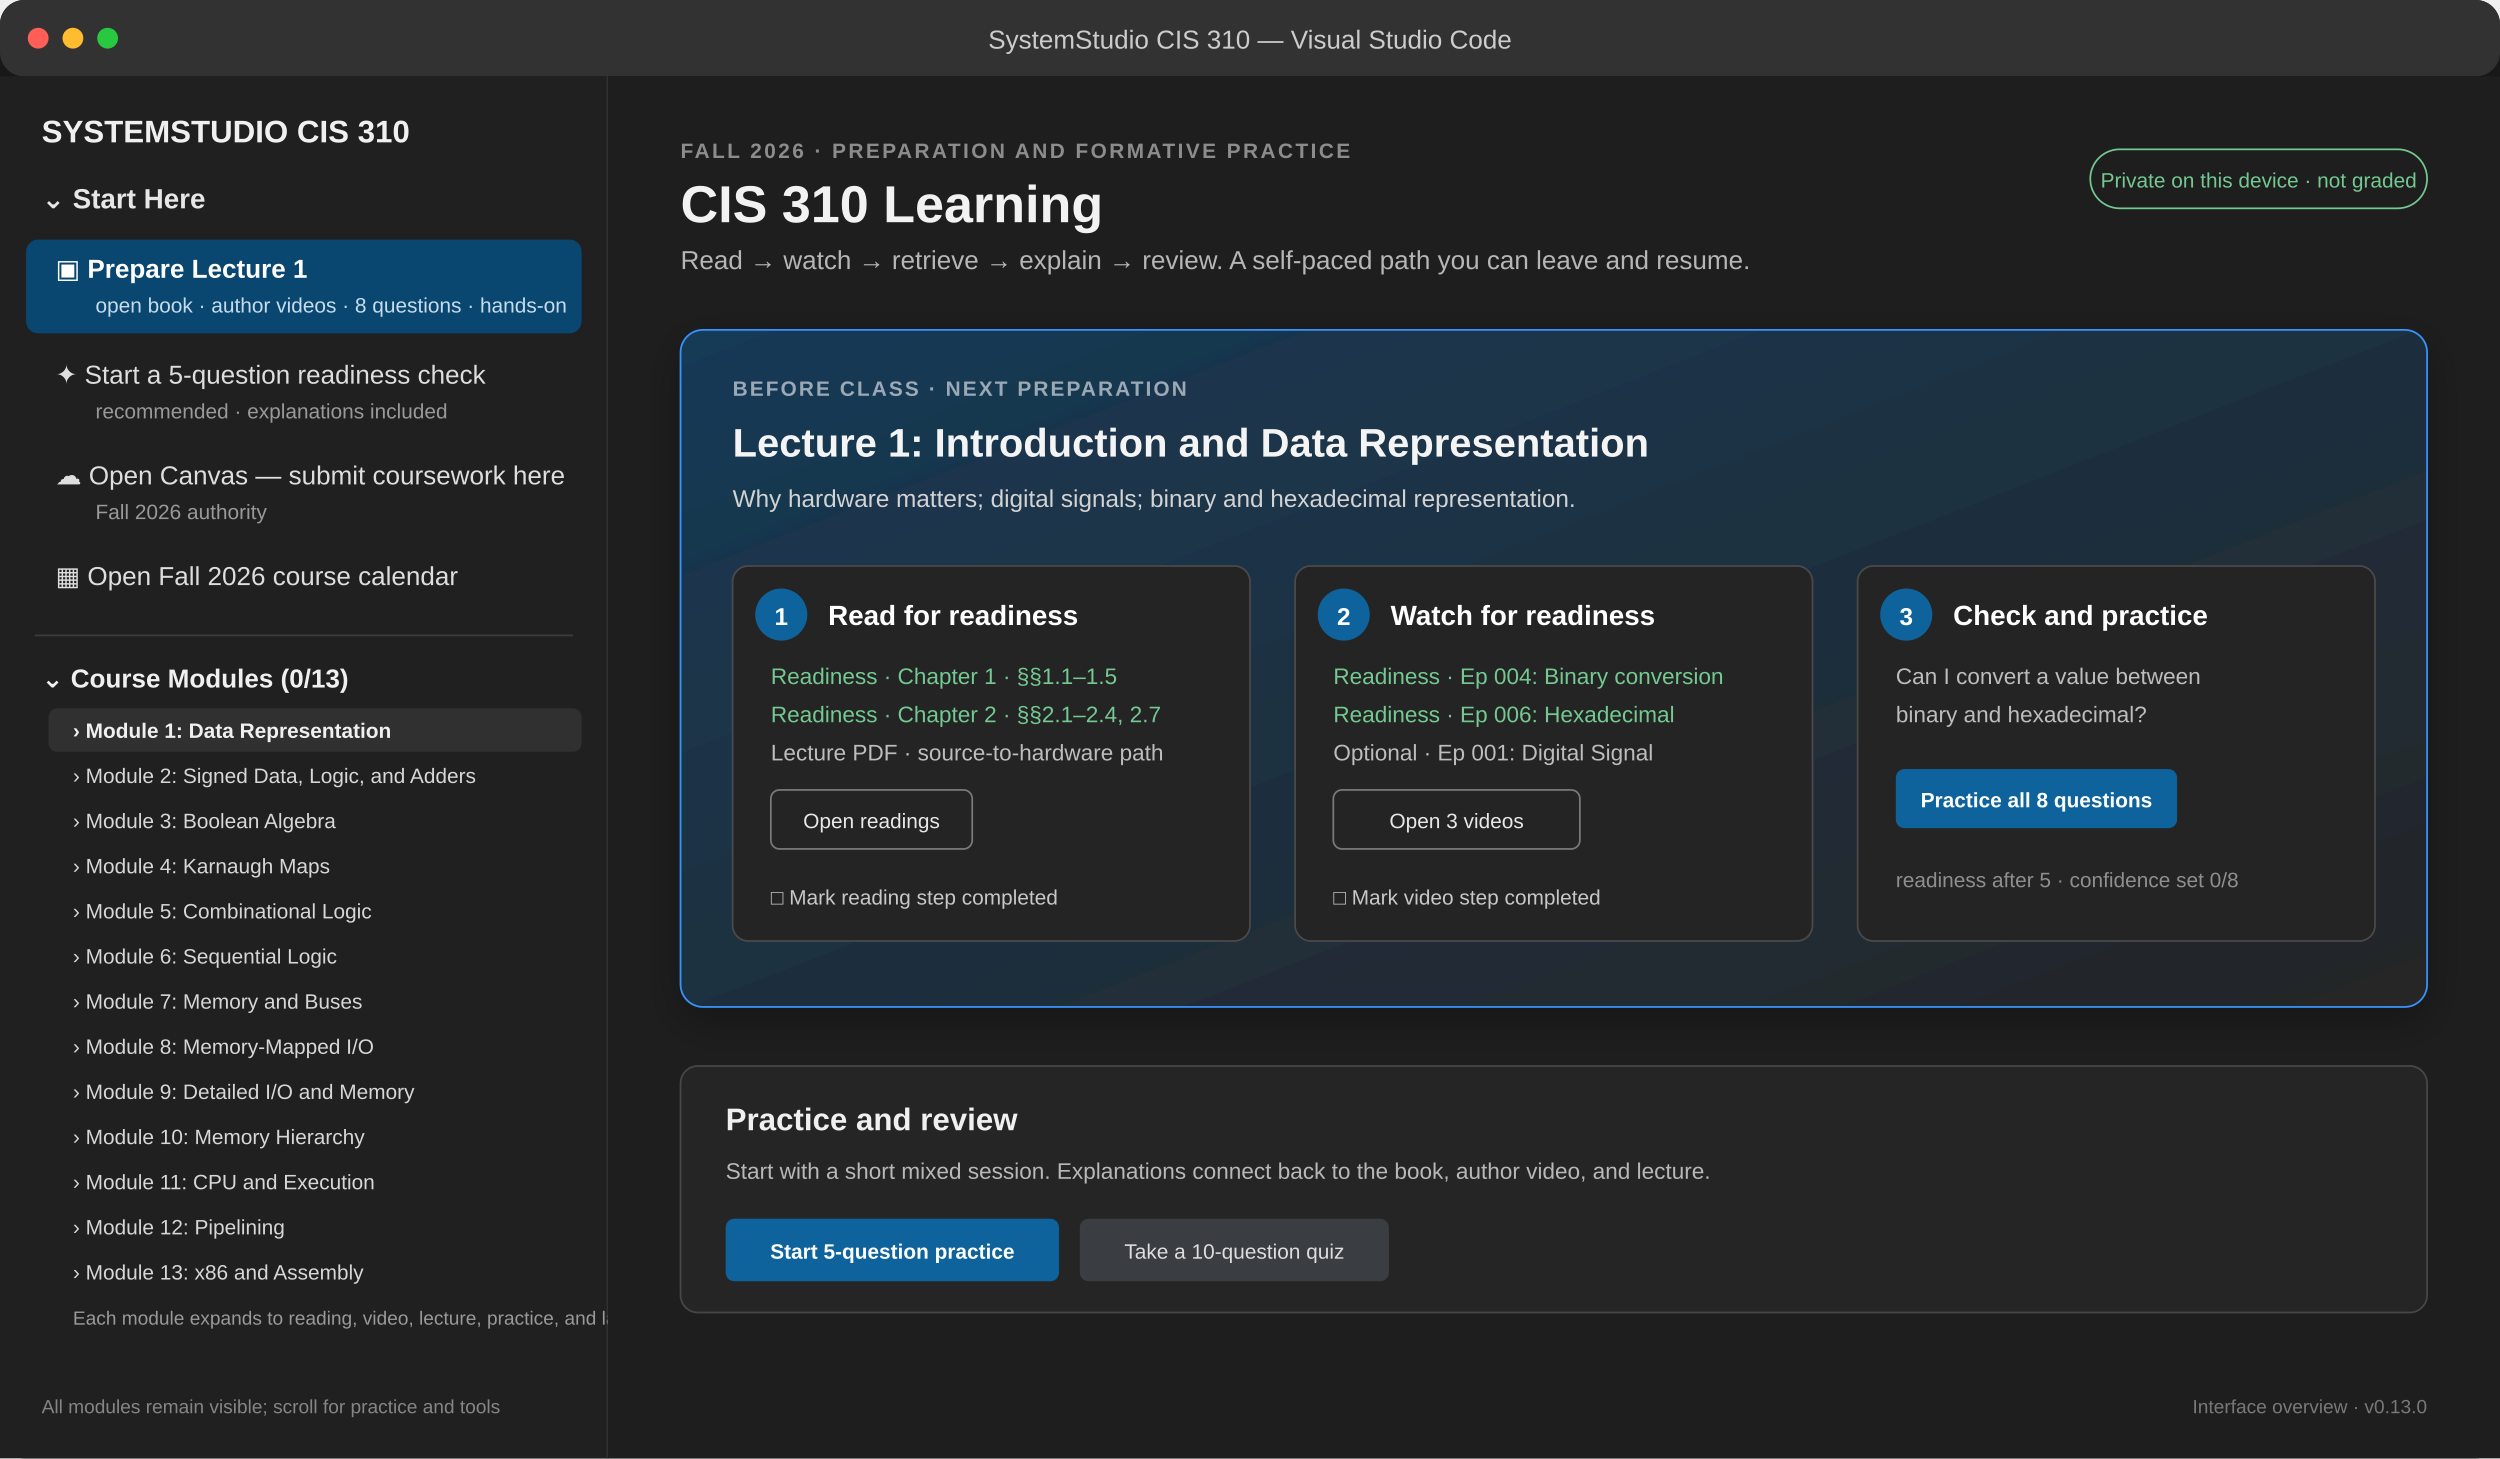
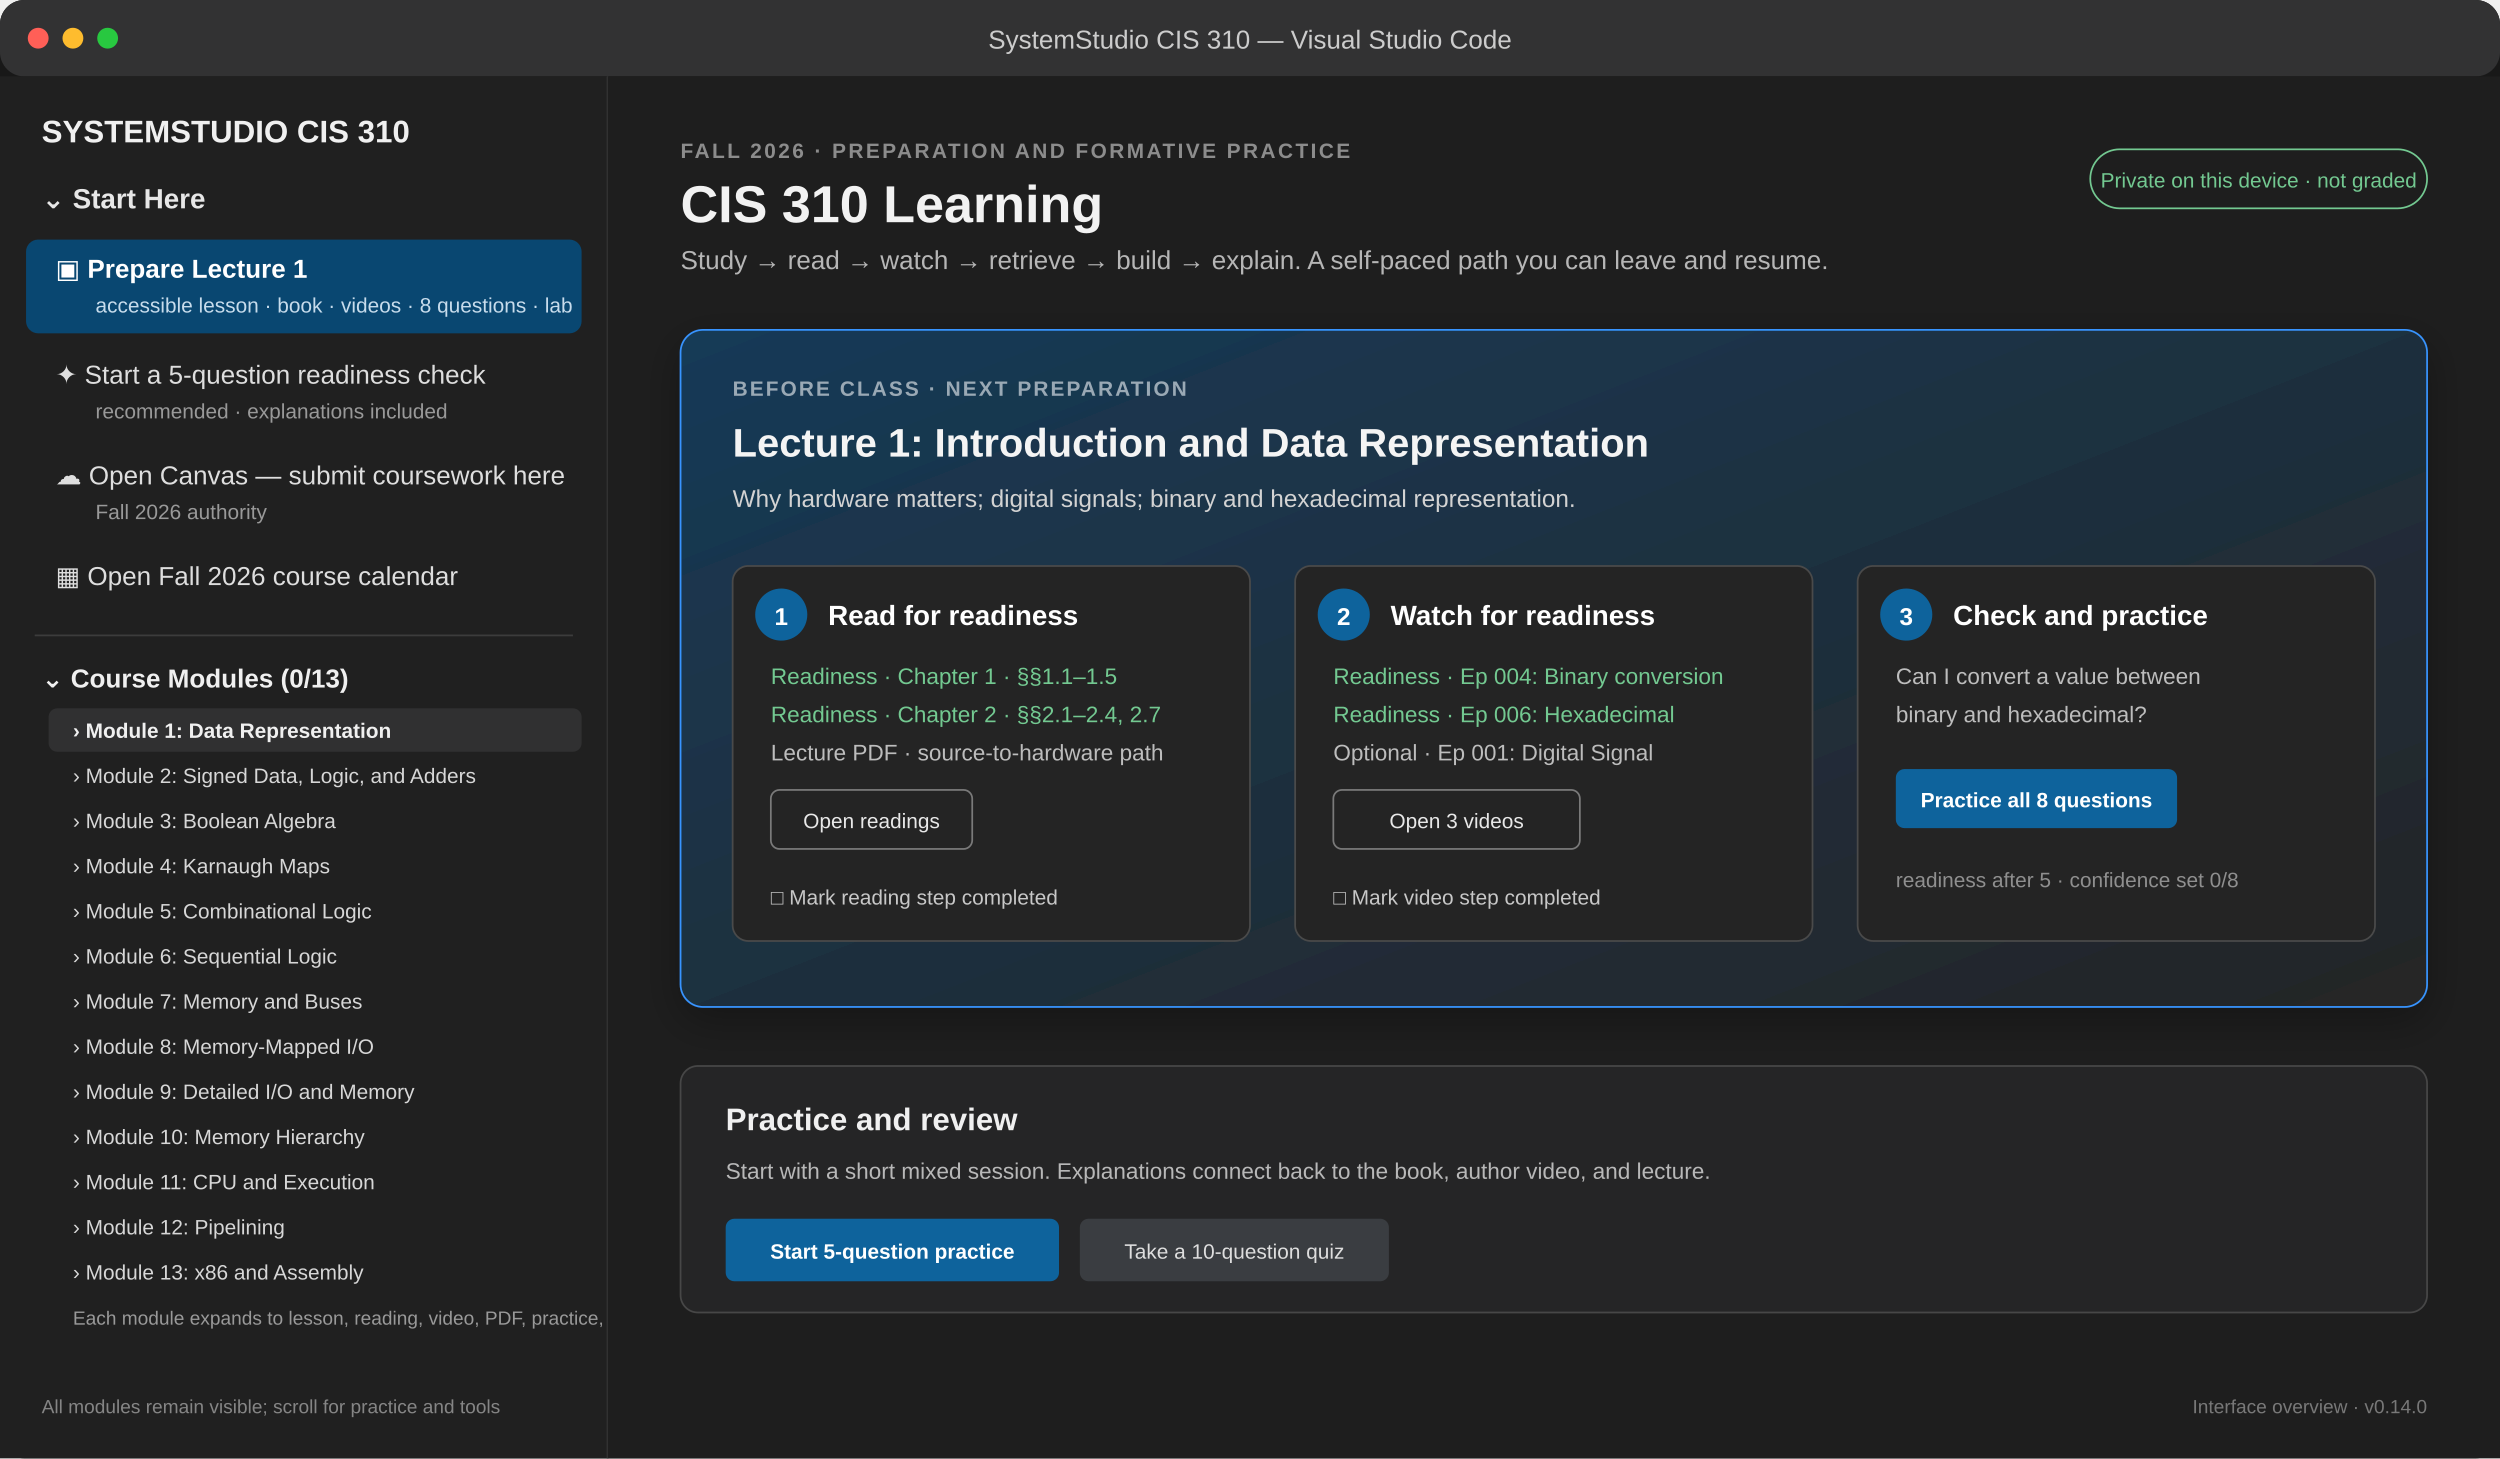
<svg xmlns="http://www.w3.org/2000/svg" width="1440" height="840" viewBox="0 0 1440 840" role="img" aria-labelledby="title description">
  <defs>
    <linearGradient id="hero" x1="0" y1="0" x2="1" y2="1">
      <stop offset="0" stop-color="#173a57" />
      <stop offset="1" stop-color="#252526" />
    </linearGradient>
    <filter id="shadow" x="-20%" y="-20%" width="140%" height="140%">
      <feDropShadow dx="0" dy="8" stdDeviation="12" flood-color="#000" flood-opacity=".28" />
    </filter>
  </defs>
  <rect width="1440" height="840" rx="14" fill="#181818" />
  <rect x="0" y="0" width="1440" height="44" rx="14" fill="#323233" />
  <circle cx="22" cy="22" r="6" fill="#ff5f57" />
  <circle cx="42" cy="22" r="6" fill="#febc2e" />
  <circle cx="62" cy="22" r="6" fill="#28c840" />
  <text x="720" y="28" text-anchor="middle" fill="#cccccc" font-family="Segoe UI, Arial, sans-serif" font-size="15">SystemStudio CIS 310 — Visual Studio Code</text>
  <rect x="0" y="44" width="350" height="796" fill="#202020" />
  <line x1="350" y1="44" x2="350" y2="840" stroke="#3c3c3c" />
  <text x="24" y="82" fill="#f0f0f0" font-family="Segoe UI, Arial, sans-serif" font-size="18" font-weight="600">SYSTEMSTUDIO CIS 310</text>
  <text x="24" y="120" fill="#e7e7e7" font-family="Segoe UI, Arial, sans-serif" font-size="16" font-weight="600">⌄  Start Here</text>
  <rect x="15" y="138" width="320" height="54" rx="7" fill="#094771" />
  <text x="32" y="160" fill="#ffffff" font-family="Segoe UI, Arial, sans-serif" font-size="15" font-weight="600">▣  Prepare Lecture 1</text>
-   <text x="55" y="180" fill="#c7dcec" font-family="Segoe UI, Arial, sans-serif" font-size="12">open book · author videos · 8 questions · hands-on</text>
+   <text x="55" y="180" fill="#c7dcec" font-family="Segoe UI, Arial, sans-serif" font-size="12">accessible lesson · book · videos · 8 questions · lab</text>
  <text x="32" y="221" fill="#dedede" font-family="Segoe UI, Arial, sans-serif" font-size="15">✦  Start a 5-question readiness check</text>
  <text x="55" y="241" fill="#999999" font-family="Segoe UI, Arial, sans-serif" font-size="12">recommended · explanations included</text>
  <text x="32" y="279" fill="#dedede" font-family="Segoe UI, Arial, sans-serif" font-size="15">☁  Open Canvas — submit coursework here</text>
  <text x="55" y="299" fill="#999999" font-family="Segoe UI, Arial, sans-serif" font-size="12">Fall 2026 authority</text>
  <text x="32" y="337" fill="#dedede" font-family="Segoe UI, Arial, sans-serif" font-size="15">▦  Open Fall 2026 course calendar</text>
  <line x1="20" y1="366" x2="330" y2="366" stroke="#3c3c3c" />
  <text x="24" y="396" fill="#f0f0f0" font-family="Segoe UI, Arial, sans-serif" font-size="15" font-weight="600">⌄  Course Modules (0/13)</text>
  <rect x="28" y="408" width="307" height="25" rx="5" fill="#303031" />
  <text x="42" y="425" fill="#f0f0f0" font-family="Segoe UI, Arial, sans-serif" font-size="12" font-weight="600">›  Module 1: Data Representation</text>
  <text x="42" y="451" fill="#d7d7d7" font-family="Segoe UI, Arial, sans-serif" font-size="12">›  Module 2: Signed Data, Logic, and Adders</text>
  <text x="42" y="477" fill="#d7d7d7" font-family="Segoe UI, Arial, sans-serif" font-size="12">›  Module 3: Boolean Algebra</text>
  <text x="42" y="503" fill="#d7d7d7" font-family="Segoe UI, Arial, sans-serif" font-size="12">›  Module 4: Karnaugh Maps</text>
  <text x="42" y="529" fill="#d7d7d7" font-family="Segoe UI, Arial, sans-serif" font-size="12">›  Module 5: Combinational Logic</text>
  <text x="42" y="555" fill="#d7d7d7" font-family="Segoe UI, Arial, sans-serif" font-size="12">›  Module 6: Sequential Logic</text>
  <text x="42" y="581" fill="#d7d7d7" font-family="Segoe UI, Arial, sans-serif" font-size="12">›  Module 7: Memory and Buses</text>
  <text x="42" y="607" fill="#d7d7d7" font-family="Segoe UI, Arial, sans-serif" font-size="12">›  Module 8: Memory-Mapped I/O</text>
  <text x="42" y="633" fill="#d7d7d7" font-family="Segoe UI, Arial, sans-serif" font-size="12">›  Module 9: Detailed I/O and Memory</text>
  <text x="42" y="659" fill="#d7d7d7" font-family="Segoe UI, Arial, sans-serif" font-size="12">›  Module 10: Memory Hierarchy</text>
  <text x="42" y="685" fill="#d7d7d7" font-family="Segoe UI, Arial, sans-serif" font-size="12">›  Module 11: CPU and Execution</text>
  <text x="42" y="711" fill="#d7d7d7" font-family="Segoe UI, Arial, sans-serif" font-size="12">›  Module 12: Pipelining</text>
  <text x="42" y="737" fill="#d7d7d7" font-family="Segoe UI, Arial, sans-serif" font-size="12">›  Module 13: x86 and Assembly</text>
-   <text x="42" y="763" fill="#999999" font-family="Segoe UI, Arial, sans-serif" font-size="11">Each module expands to reading, video, lecture, practice, and lab</text>
+   <text x="42" y="763" fill="#999999" font-family="Segoe UI, Arial, sans-serif" font-size="11">Each module expands to lesson, reading, video, PDF, practice, and lab</text>
  <text x="24" y="814" fill="#858585" font-family="Segoe UI, Arial, sans-serif" font-size="11">All modules remain visible; scroll for practice and tools</text>
  <rect x="350" y="44" width="1090" height="796" fill="#1e1e1e" />
  <text x="392" y="91" fill="#8c8c8c" font-family="Segoe UI, Arial, sans-serif" font-size="12" font-weight="700" letter-spacing="1.4">FALL 2026 · PREPARATION AND FORMATIVE PRACTICE</text>
  <text x="392" y="128" fill="#f2f2f2" font-family="Segoe UI, Arial, sans-serif" font-size="30" font-weight="650">CIS 310 Learning</text>
-   <text x="392" y="155" fill="#b6b6b6" font-family="Segoe UI, Arial, sans-serif" font-size="15">Read → watch → retrieve → explain → review. A self-paced path you can leave and resume.</text>
+   <text x="392" y="155" fill="#b6b6b6" font-family="Segoe UI, Arial, sans-serif" font-size="15">Study → read → watch → retrieve → build → explain. A self-paced path you can leave and resume.</text>
  <rect x="1204" y="86" width="194" height="34" rx="17" fill="none" stroke="#73c991" />
  <text x="1301" y="108" text-anchor="middle" fill="#73c991" font-family="Segoe UI, Arial, sans-serif" font-size="12">Private on this device · not graded</text>
  <rect x="392" y="190" width="1006" height="390" rx="13" fill="url(#hero)" stroke="#3794ff" filter="url(#shadow)" />
  <text x="422" y="228" fill="#9aa9b5" font-family="Segoe UI, Arial, sans-serif" font-size="12" font-weight="700" letter-spacing="1.2">BEFORE CLASS · NEXT PREPARATION</text>
  <text x="422" y="263" fill="#f4f4f4" font-family="Segoe UI, Arial, sans-serif" font-size="23" font-weight="650">Lecture 1: Introduction and Data Representation</text>
  <text x="422" y="292" fill="#d3d3d3" font-family="Segoe UI, Arial, sans-serif" font-size="14">Why hardware matters; digital signals; binary and hexadecimal representation.</text>
  <rect x="422" y="326" width="298" height="216" rx="9" fill="#242424" stroke="#4a4a4a" />
  <circle cx="450" cy="354" r="15" fill="#0e639c" />
  <text x="450" y="360" text-anchor="middle" fill="#fff" font-family="Segoe UI, Arial, sans-serif" font-size="14" font-weight="700">1</text>
  <text x="477" y="360" fill="#ffffff" font-family="Segoe UI, Arial, sans-serif" font-size="16" font-weight="650">Read for readiness</text>
  <text x="444" y="394" fill="#73c991" font-family="Segoe UI, Arial, sans-serif" font-size="13">Readiness · Chapter 1 · §§1.1–1.5</text>
  <text x="444" y="416" fill="#73c991" font-family="Segoe UI, Arial, sans-serif" font-size="13">Readiness · Chapter 2 · §§2.1–2.4, 2.7</text>
  <text x="444" y="438" fill="#bdbdbd" font-family="Segoe UI, Arial, sans-serif" font-size="13">Lecture PDF · source-to-hardware path</text>
  <rect x="444" y="455" width="116" height="34" rx="5" fill="none" stroke="#7a7a7a" />
  <text x="502" y="477" text-anchor="middle" fill="#e8e8e8" font-family="Segoe UI, Arial, sans-serif" font-size="12">Open readings</text>
  <text x="444" y="521" fill="#c8c8c8" font-family="Segoe UI, Arial, sans-serif" font-size="12">□ Mark reading step completed</text>
  <rect x="746" y="326" width="298" height="216" rx="9" fill="#242424" stroke="#4a4a4a" />
  <circle cx="774" cy="354" r="15" fill="#0e639c" />
  <text x="774" y="360" text-anchor="middle" fill="#fff" font-family="Segoe UI, Arial, sans-serif" font-size="14" font-weight="700">2</text>
  <text x="801" y="360" fill="#ffffff" font-family="Segoe UI, Arial, sans-serif" font-size="16" font-weight="650">Watch for readiness</text>
  <text x="768" y="394" fill="#73c991" font-family="Segoe UI, Arial, sans-serif" font-size="13">Readiness · Ep 004: Binary conversion</text>
  <text x="768" y="416" fill="#73c991" font-family="Segoe UI, Arial, sans-serif" font-size="13">Readiness · Ep 006: Hexadecimal</text>
  <text x="768" y="438" fill="#bdbdbd" font-family="Segoe UI, Arial, sans-serif" font-size="13">Optional · Ep 001: Digital Signal</text>
  <rect x="768" y="455" width="142" height="34" rx="5" fill="none" stroke="#7a7a7a" />
  <text x="839" y="477" text-anchor="middle" fill="#e8e8e8" font-family="Segoe UI, Arial, sans-serif" font-size="12">Open 3 videos</text>
  <text x="768" y="521" fill="#c8c8c8" font-family="Segoe UI, Arial, sans-serif" font-size="12">□ Mark video step completed</text>
  <rect x="1070" y="326" width="298" height="216" rx="9" fill="#242424" stroke="#4a4a4a" />
  <circle cx="1098" cy="354" r="15" fill="#0e639c" />
  <text x="1098" y="360" text-anchor="middle" fill="#fff" font-family="Segoe UI, Arial, sans-serif" font-size="14" font-weight="700">3</text>
  <text x="1125" y="360" fill="#ffffff" font-family="Segoe UI, Arial, sans-serif" font-size="16" font-weight="650">Check and practice</text>
  <text x="1092" y="394" fill="#bdbdbd" font-family="Segoe UI, Arial, sans-serif" font-size="13">Can I convert a value between</text>
  <text x="1092" y="416" fill="#bdbdbd" font-family="Segoe UI, Arial, sans-serif" font-size="13">binary and hexadecimal?</text>
  <rect x="1092" y="443" width="162" height="34" rx="5" fill="#0e639c" />
  <text x="1173" y="465" text-anchor="middle" fill="#ffffff" font-family="Segoe UI, Arial, sans-serif" font-size="12" font-weight="600">Practice all 8 questions</text>
  <text x="1092" y="511" fill="#8f8f8f" font-family="Segoe UI, Arial, sans-serif" font-size="12">readiness after 5 · confidence set 0/8</text>
  <rect x="392" y="614" width="1006" height="142" rx="10" fill="#252526" stroke="#474747" />
  <text x="418" y="651" fill="#f0f0f0" font-family="Segoe UI, Arial, sans-serif" font-size="18" font-weight="650">Practice and review</text>
  <text x="418" y="679" fill="#b8b8b8" font-family="Segoe UI, Arial, sans-serif" font-size="13">Start with a short mixed session. Explanations connect back to the book, author video, and lecture.</text>
  <rect x="418" y="702" width="192" height="36" rx="5" fill="#0e639c" />
  <text x="514" y="725" text-anchor="middle" fill="#fff" font-family="Segoe UI, Arial, sans-serif" font-size="12" font-weight="600">Start 5-question practice</text>
  <rect x="622" y="702" width="178" height="36" rx="5" fill="#3a3d41" />
  <text x="711" y="725" text-anchor="middle" fill="#dedede" font-family="Segoe UI, Arial, sans-serif" font-size="12">Take a 10-question quiz</text>
-   <text x="1398" y="814" text-anchor="end" fill="#787878" font-family="Segoe UI, Arial, sans-serif" font-size="11">Interface overview · v0.13.0</text>
+   <text x="1398" y="814" text-anchor="end" fill="#787878" font-family="Segoe UI, Arial, sans-serif" font-size="11">Interface overview · v0.14.0</text>
</svg>
